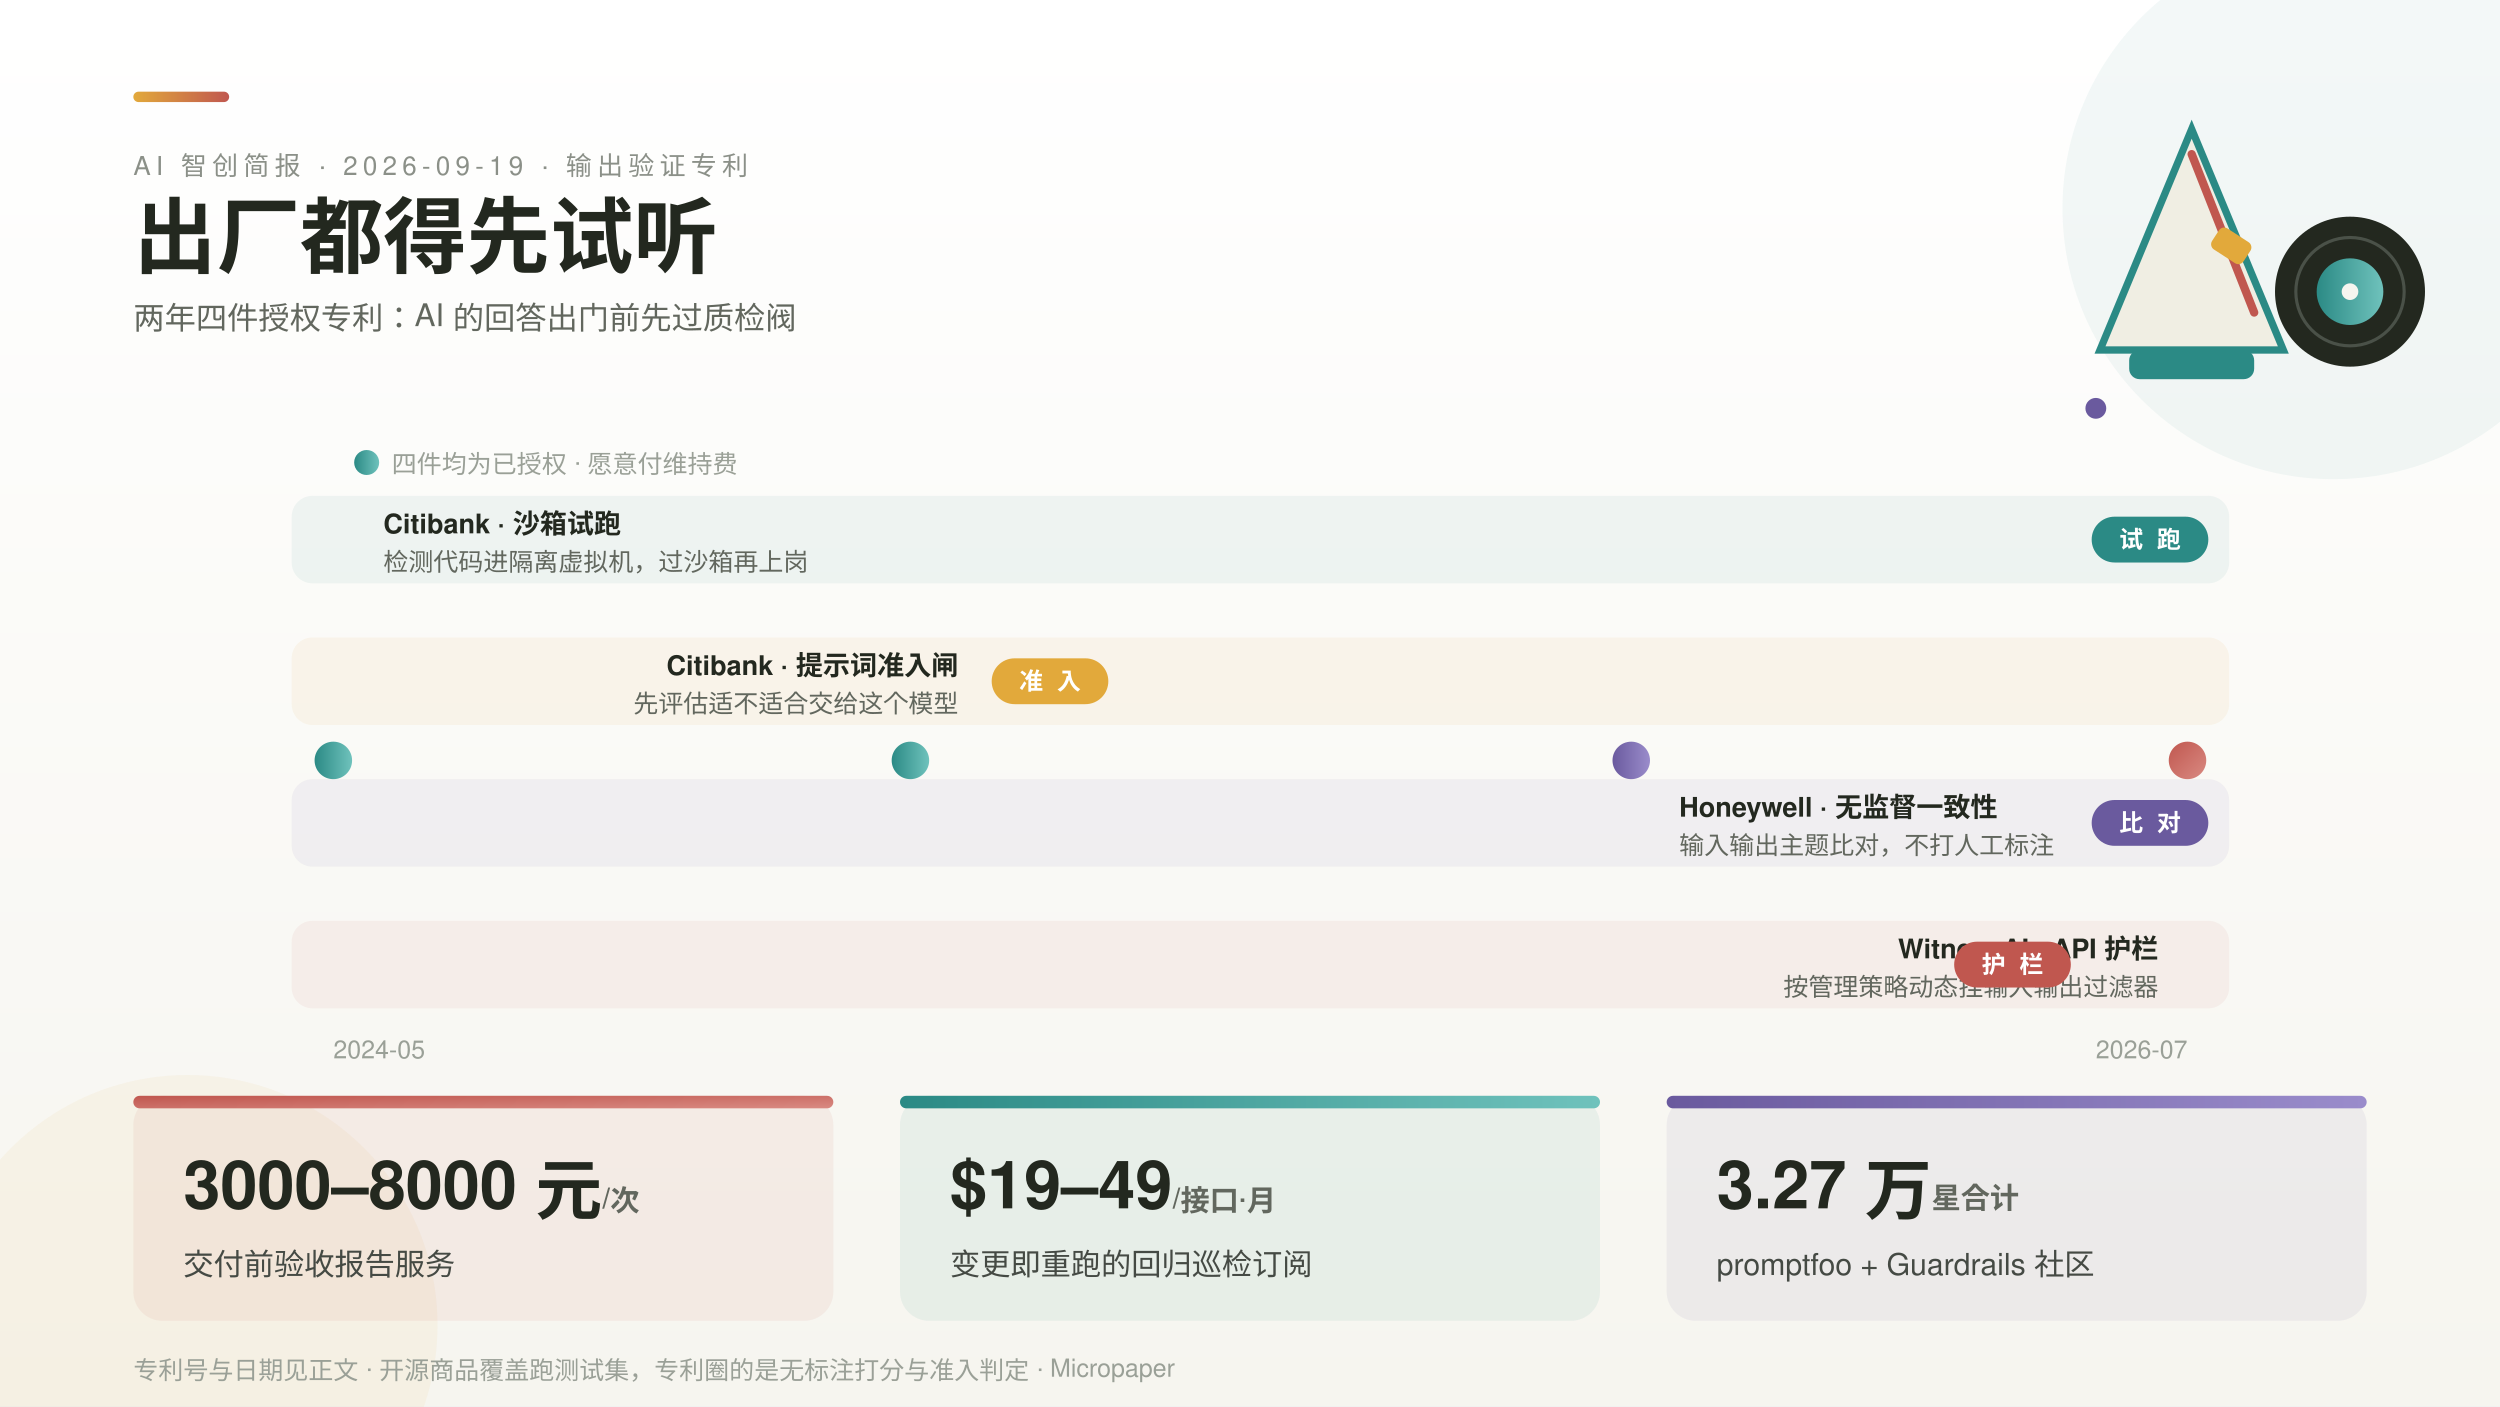
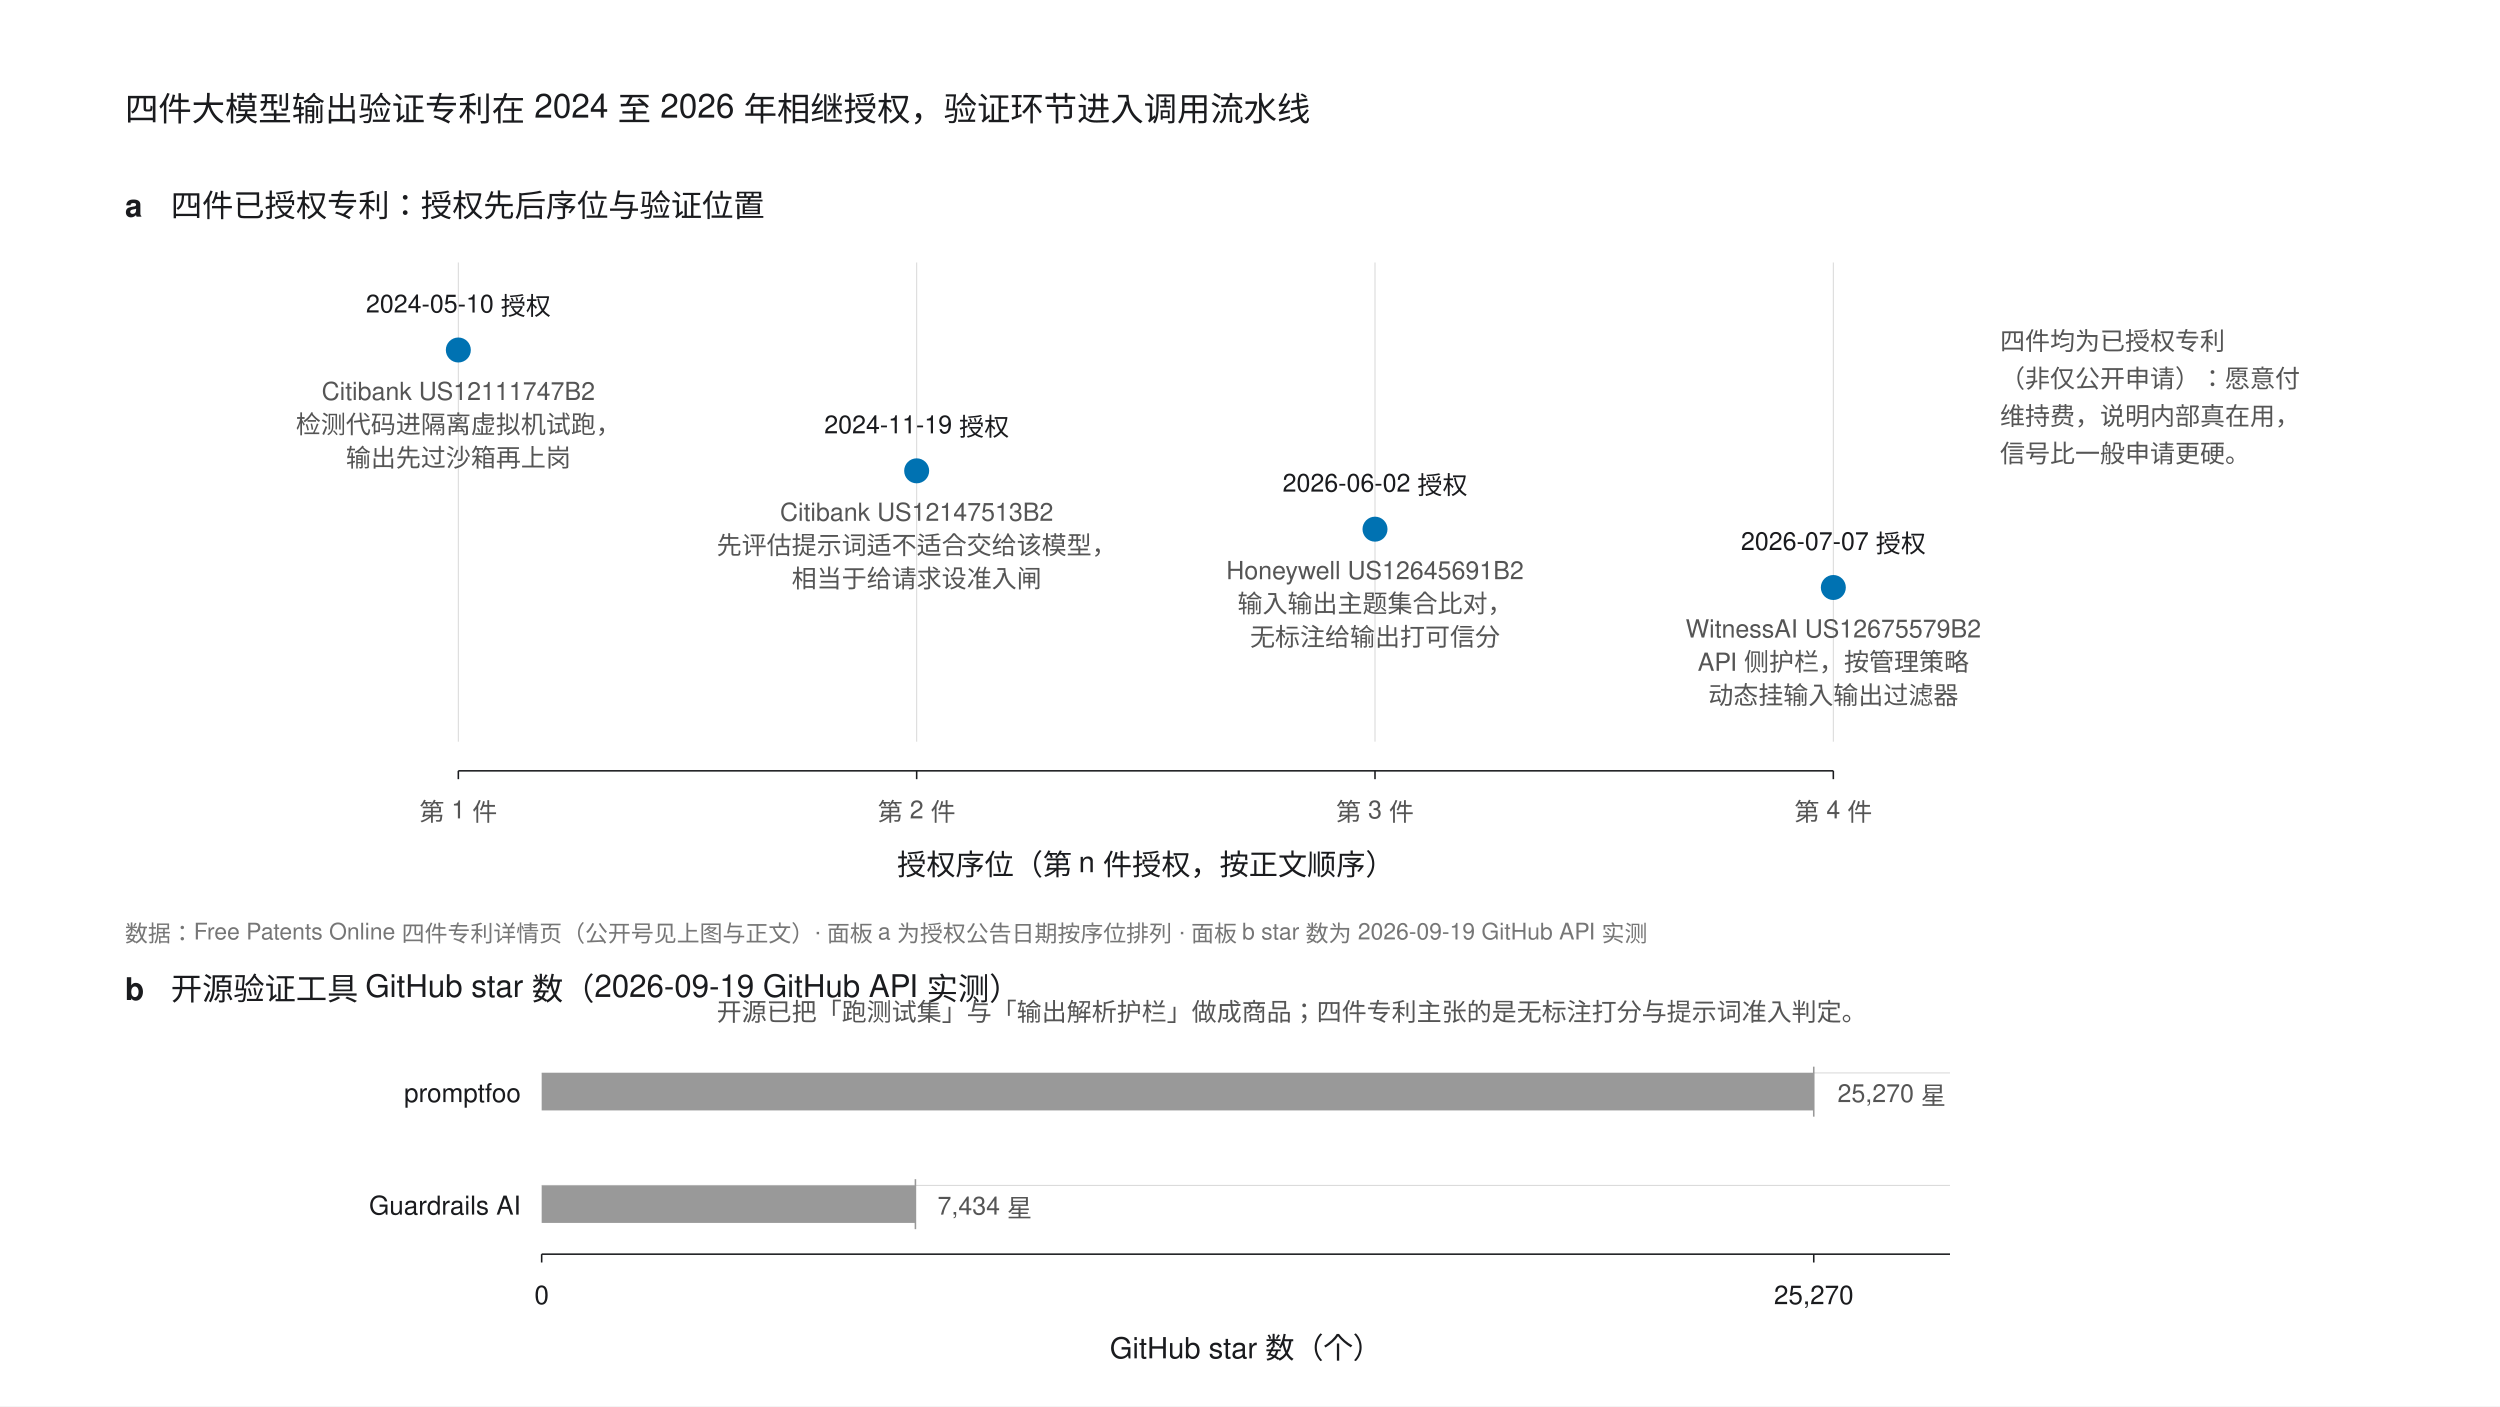
- <svg xmlns="http://www.w3.org/2000/svg" width="1200" height="675" viewBox="0 0 1200 675" font-family="'PingFang SC','Helvetica Neue',Helvetica,'Microsoft YaHei',sans-serif">
-   <defs>
-     <style>
-       .serif { font-family: 'Noto Serif SC','Songti SC','STSong',serif; }
-       .k { font-size: 12.5px; letter-spacing: 2.5px; fill: #8B9088; }
-       .rl { font-size: 14.5px; fill: #454A44; }
-       .b { font-size: 12px; fill: #9AA097; }
-       .ev { font-size: 13px; font-weight: 700; fill: #23281F; }
-       .evs { font-size: 12px; fill: #62675E; }
-       .stat { font-size: 32px; font-weight: 700; fill: #23281F; }
-       .unit { font-size: 14px; fill: #62675E; }
-       .chip { font-size: 11.5px; font-weight: 700; fill: #FFFFFF; letter-spacing: 2px; }
-     </style>
-     <linearGradient id="bg" x1="0" y1="0" x2="0" y2="1">
-       <stop offset="0" stop-color="#FFFFFF" />
-       <stop offset="1" stop-color="#F6F5EF" />
-     </linearGradient>
-     <linearGradient id="gTeal" x1="0" y1="0" x2="1" y2="0">
-       <stop offset="0" stop-color="#2B8A85" />
-       <stop offset="1" stop-color="#6FC2BC" />
-     </linearGradient>
-     <linearGradient id="axis" x1="0" y1="0" x2="1" y2="0">
-       <stop offset="0" stop-color="#E2A93B" />
-       <stop offset="1" stop-color="#C0574F" />
-     </linearGradient>
-     <linearGradient id="gRose" x1="0" y1="0" x2="1" y2="1">
-       <stop offset="0" stop-color="#C0574F" />
-       <stop offset="1" stop-color="#D98A82" />
-     </linearGradient>
-     <linearGradient id="gGrape" x1="0" y1="0" x2="1" y2="0">
-       <stop offset="0" stop-color="#6A5A9E" />
-       <stop offset="1" stop-color="#9A8CCB" />
-     </linearGradient>
-   </defs>
-   <rect width="1200" height="675" fill="url(#bg)" />
-   <circle cx="1120" cy="100" r="130" fill="#2B8A85" opacity="0.06" />
-   <circle cx="90" cy="636" r="120" fill="#E2A93B" opacity="0.07" />
-   <rect x="64" y="44" width="46" height="5" rx="2.5" fill="url(#axis)" />
-   <text class="k" x="64" y="84">AI 智创简报 · 2026-09-19 · 输出验证专利</text>
-   <text class="serif" x="64" y="128" font-size="40" font-weight="700" fill="#23281F">出厂都得先试听</text>
-   <text x="64" y="158" font-size="15" fill="#62675E">两年四件授权专利：AI 的回答出门前先过质检阀</text>
-   <g>
-     <path d="M 1052 62 l 44 106 h -88 z" fill="#F0EEE3" stroke="#2B8A85" stroke-width="3.5" />
-     <line x1="1052" y1="74" x2="1082" y2="150" stroke="#C0574F" stroke-width="4" stroke-linecap="round" />
-     <rect x="1062" y="112" width="18" height="12" rx="3" fill="#E2A93B" transform="rotate(33 1071 118)" />
-     <rect x="1022" y="168" width="60" height="14" rx="5" fill="#2B8A85" />
-     <circle cx="1128" cy="140" r="36" fill="#23281F" />
-     <circle cx="1128" cy="140" r="26" fill="none" stroke="#4A5148" stroke-width="1.5" />
-     <circle cx="1128" cy="140" r="16" fill="url(#gTeal)" />
-     <circle cx="1128" cy="140" r="4" fill="#F6F5EF" />
-     <circle cx="1006" cy="196" r="5" fill="#6A5A9E" />
+ <svg xmlns="http://www.w3.org/2000/svg" width="1200" height="675" viewBox="0 0 1200 675" font-family="'PingFang SC','Helvetica Neue',Helvetica,Arial,sans-serif">
+   <rect width="1200" height="675" fill="#FFFFFF" />
+   <text x="60" y="58" font-size="16" fill="#1A1B1E">四件大模型输出验证专利在 2024 至 2026 年相继授权，验证环节进入调用流水线</text>
+   <text x="60" y="104" font-size="15" font-weight="bold" fill="#1A1B1E">a</text>
+   <text x="82" y="104" font-size="15" fill="#1A1B1E">四件已授权专利：授权先后序位与验证位置</text>
+   <g stroke="#D9D9D9" stroke-width="0.5">
+     <line x1="220" y1="126" x2="220" y2="356" />
+     <line x1="440" y1="126" x2="440" y2="356" />
+     <line x1="660" y1="126" x2="660" y2="356" />
+     <line x1="880" y1="126" x2="880" y2="356" />
  </g>
-   <g>
-     <rect x="140" y="238" width="930" height="42" rx="10" fill="#2B8A85" opacity="0.07" />
-     <rect x="140" y="306" width="930" height="42" rx="10" fill="#E2A93B" opacity="0.08" />
-     <rect x="140" y="374" width="930" height="42" rx="10" fill="#6A5A9E" opacity="0.07" />
-     <rect x="140" y="442" width="930" height="42" rx="10" fill="#C0574F" opacity="0.07" />
+   <circle cx="220" cy="168" r="6" fill="#0072B2" />
+   <text x="220" y="150" font-size="12" fill="#1A1B1E" text-anchor="middle">2024-05-10 授权</text>
+   <text x="220" y="192" font-size="12" fill="#555" text-anchor="middle">Citibank US12111747B2</text>
+   <text x="220" y="208" font-size="12" fill="#555" text-anchor="middle">检测代码进隔离虚拟机试跑，</text>
+   <text x="220" y="224" font-size="12" fill="#555" text-anchor="middle">输出先过沙箱再上岗</text>
+   <circle cx="440" cy="226" r="6" fill="#0072B2" />
+   <text x="440" y="208" font-size="12" fill="#1A1B1E" text-anchor="middle">2024-11-19 授权</text>
+   <text x="440" y="250" font-size="12" fill="#555" text-anchor="middle">Citibank US12147513B2</text>
+   <text x="440" y="266" font-size="12" fill="#555" text-anchor="middle">先评估提示词适不适合交给该模型，</text>
+   <text x="440" y="282" font-size="12" fill="#555" text-anchor="middle">相当于给请求设准入闸</text>
+   <circle cx="660" cy="254" r="6" fill="#0072B2" />
+   <text x="660" y="236" font-size="12" fill="#1A1B1E" text-anchor="middle">2026-06-02 授权</text>
+   <text x="660" y="278" font-size="12" fill="#555" text-anchor="middle">Honeywell US12645691B2</text>
+   <text x="660" y="294" font-size="12" fill="#555" text-anchor="middle">输入输出主题集合比对，</text>
+   <text x="660" y="310" font-size="12" fill="#555" text-anchor="middle">无标注给输出打可信分</text>
+   <circle cx="880" cy="282" r="6" fill="#0072B2" />
+   <text x="880" y="264" font-size="12" fill="#1A1B1E" text-anchor="middle">2026-07-07 授权</text>
+   <text x="880" y="306" font-size="12" fill="#555" text-anchor="middle">WitnessAI US12675579B2</text>
+   <text x="880" y="322" font-size="12" fill="#555" text-anchor="middle">API 侧护栏，按管理策略</text>
+   <text x="880" y="338" font-size="12" fill="#555" text-anchor="middle">动态挂输入输出过滤器</text>
+   <line x1="220" y1="370" x2="880" y2="370" stroke="#1A1B1E" stroke-width="0.75" />
+   <g stroke="#1A1B1E" stroke-width="0.75">
+     <line x1="220" y1="370" x2="220" y2="374" />
+     <line x1="440" y1="370" x2="440" y2="374" />
+     <line x1="660" y1="370" x2="660" y2="374" />
+     <line x1="880" y1="370" x2="880" y2="374" />
  </g>
-   <line x1="160" y1="365" x2="1050" y2="365" stroke="url(#axis)" stroke-width="4" stroke-linecap="round" />
-   <text class="b" x="160" y="508">2024-05</text>
-   <text class="b" x="1050" y="508" text-anchor="end">2026-07</text>
-   <circle cx="160" cy="365" r="9" fill="url(#gTeal)" />
-   <circle cx="437" cy="365" r="9" fill="url(#gTeal)" />
-   <circle cx="783" cy="365" r="9" fill="url(#gGrape)" />
-   <circle cx="1050" cy="365" r="9" fill="url(#gRose)" />
-   <circle cx="176" cy="222" r="6" fill="url(#gTeal)" />
-   <text class="b" x="188" y="227">四件均为已授权 · 愿意付维持费</text>
-   <text class="ev" x="184" y="256">Citibank · 沙箱试跑</text>
-   <text class="evs" x="184" y="274">检测代码进隔离虚拟机，过沙箱再上岗</text>
-   <rect x="1004" y="248" width="56" height="22" rx="11" fill="#2B8A85" />
-   <text class="chip" x="1032" y="263" text-anchor="middle">试 跑</text>
-   <text class="ev" x="460" y="324" text-anchor="end">Citibank · 提示词准入闸</text>
-   <text class="evs" x="460" y="342" text-anchor="end">先评估适不适合交给这个模型</text>
-   <rect x="476" y="316" width="56" height="22" rx="11" fill="#E2A93B" />
-   <text class="chip" x="504" y="331" text-anchor="middle">准 入</text>
-   <text class="ev" x="806" y="392">Honeywell · 无监督一致性</text>
-   <text class="evs" x="806" y="410">输入输出主题比对，不打人工标注</text>
-   <rect x="1004" y="384" width="56" height="22" rx="11" fill="#6A5A9E" />
-   <text class="chip" x="1032" y="399" text-anchor="middle">比 对</text>
-   <text class="ev" x="1036" y="460" text-anchor="end">WitnessAI · API 护栏</text>
-   <text class="evs" x="1036" y="478" text-anchor="end">按管理策略动态挂输入输出过滤器</text>
-   <rect x="938" y="452" width="56" height="22" rx="11" fill="#C0574F" />
-   <text class="chip" x="966" y="467" text-anchor="middle">护 栏</text>
-   <g>
-     <rect x="64" y="526" width="336" height="108" rx="14" fill="#C0574F" opacity="0.08" />
-     <rect x="64" y="526" width="336" height="6" rx="3" fill="url(#gRose)" />
-     <text class="stat" x="88" y="580" font-size="28">3000–8000 元<tspan class="unit"> /次</tspan>
-     </text>
-     <text class="rl" x="88" y="612">交付前验收报告服务</text>
-     <rect x="432" y="526" width="336" height="108" rx="14" fill="#2B8A85" opacity="0.08" />
-     <rect x="432" y="526" width="336" height="6" rx="3" fill="url(#gTeal)" />
-     <text class="stat" x="456" y="580" font-size="28">$19–49<tspan class="unit"> /接口·月</tspan>
-     </text>
-     <text class="rl" x="456" y="612">变更即重跑的回归巡检订阅</text>
-     <rect x="800" y="526" width="336" height="108" rx="14" fill="#6A5A9E" opacity="0.08" />
-     <rect x="800" y="526" width="336" height="6" rx="3" fill="url(#gGrape)" />
-     <text class="stat" x="824" y="580" font-size="28">3.27 万<tspan class="unit"> 星合计</tspan>
-     </text>
-     <text class="rl" x="824" y="612">promptfoo + Guardrails 社区</text>
+   <g font-size="12" fill="#555" text-anchor="middle">
+     <text x="220" y="394">第 1 件</text>
+     <text x="440" y="394">第 2 件</text>
+     <text x="660" y="394">第 3 件</text>
+     <text x="880" y="394">第 4 件</text>
  </g>
-   <text class="b" x="64" y="662">专利号与日期见正文 · 开源商品覆盖跑测试集，专利圈的是无标注打分与准入判定 · Micropaper</text>
+   <text x="550" y="420" font-size="14" fill="#1A1B1E" text-anchor="middle">授权序位（第 n 件授权，按正文顺序）</text>
+   <text x="960" y="168" font-size="12" fill="#555">四件均为已授权专利</text>
+   <text x="960" y="186" font-size="12" fill="#555">（非仅公开申请）：愿意付</text>
+   <text x="960" y="204" font-size="12" fill="#555">维持费，说明内部真在用，</text>
+   <text x="960" y="222" font-size="12" fill="#555">信号比一般申请更硬。</text>
+   <text x="60" y="480" font-size="15" font-weight="bold" fill="#1A1B1E">b</text>
+   <text x="82" y="480" font-size="15" fill="#1A1B1E">开源验证工具 GitHub star 数（2026-09-19 GitHub API 实测）</text>
+   <g stroke="#D9D9D9" stroke-width="0.5">
+     <line x1="260" y1="515" x2="936" y2="515" />
+     <line x1="260" y1="569" x2="936" y2="569" />
+   </g>
+   <text x="250" y="529" font-size="12.5" fill="#1A1B1E" text-anchor="end">promptfoo</text>
+   <rect x="260" y="515" width="610.6" height="18" fill="#999999" />
+   <line x1="870.6" y1="512" x2="870.6" y2="536" stroke="#999999" stroke-width="0.75" />
+   <text x="882" y="529" font-size="12" fill="#555">25,270 星</text>
+   <text x="250" y="583" font-size="12.5" fill="#1A1B1E" text-anchor="end">Guardrails AI</text>
+   <rect x="260" y="569" width="179.4" height="18" fill="#999999" />
+   <line x1="439.4" y1="566" x2="439.4" y2="590" stroke="#999999" stroke-width="0.75" />
+   <text x="450" y="583" font-size="12" fill="#555">7,434 星</text>
+   <line x1="260" y1="602" x2="936" y2="602" stroke="#1A1B1E" stroke-width="0.75" />
+   <g stroke="#1A1B1E" stroke-width="0.75">
+     <line x1="260" y1="602" x2="260" y2="606" />
+     <line x1="870.6" y1="602" x2="870.6" y2="606" />
+   </g>
+   <g font-size="12.5" fill="#1A1B1E" text-anchor="middle">
+     <text x="260" y="626">0</text>
+     <text x="870.6" y="626">25,270</text>
+   </g>
+   <text x="598" y="652" font-size="14" fill="#1A1B1E" text-anchor="middle">GitHub star 数（个）</text>
+   <text x="344" y="490" font-size="12" fill="#555">开源已把「跑测试集」与「输出解析护栏」做成商品；四件专利主张的是无标注打分与提示词准入判定。</text>
+   <text x="60" y="452" font-size="11" fill="#767676">数据：Free Patents Online 四件专利详情页（公开号见上图与正文）· 面板 a 为授权公告日期按序位排列 · 面板 b star 数为 2026-09-19 GitHub API 实测</text>
</svg>
